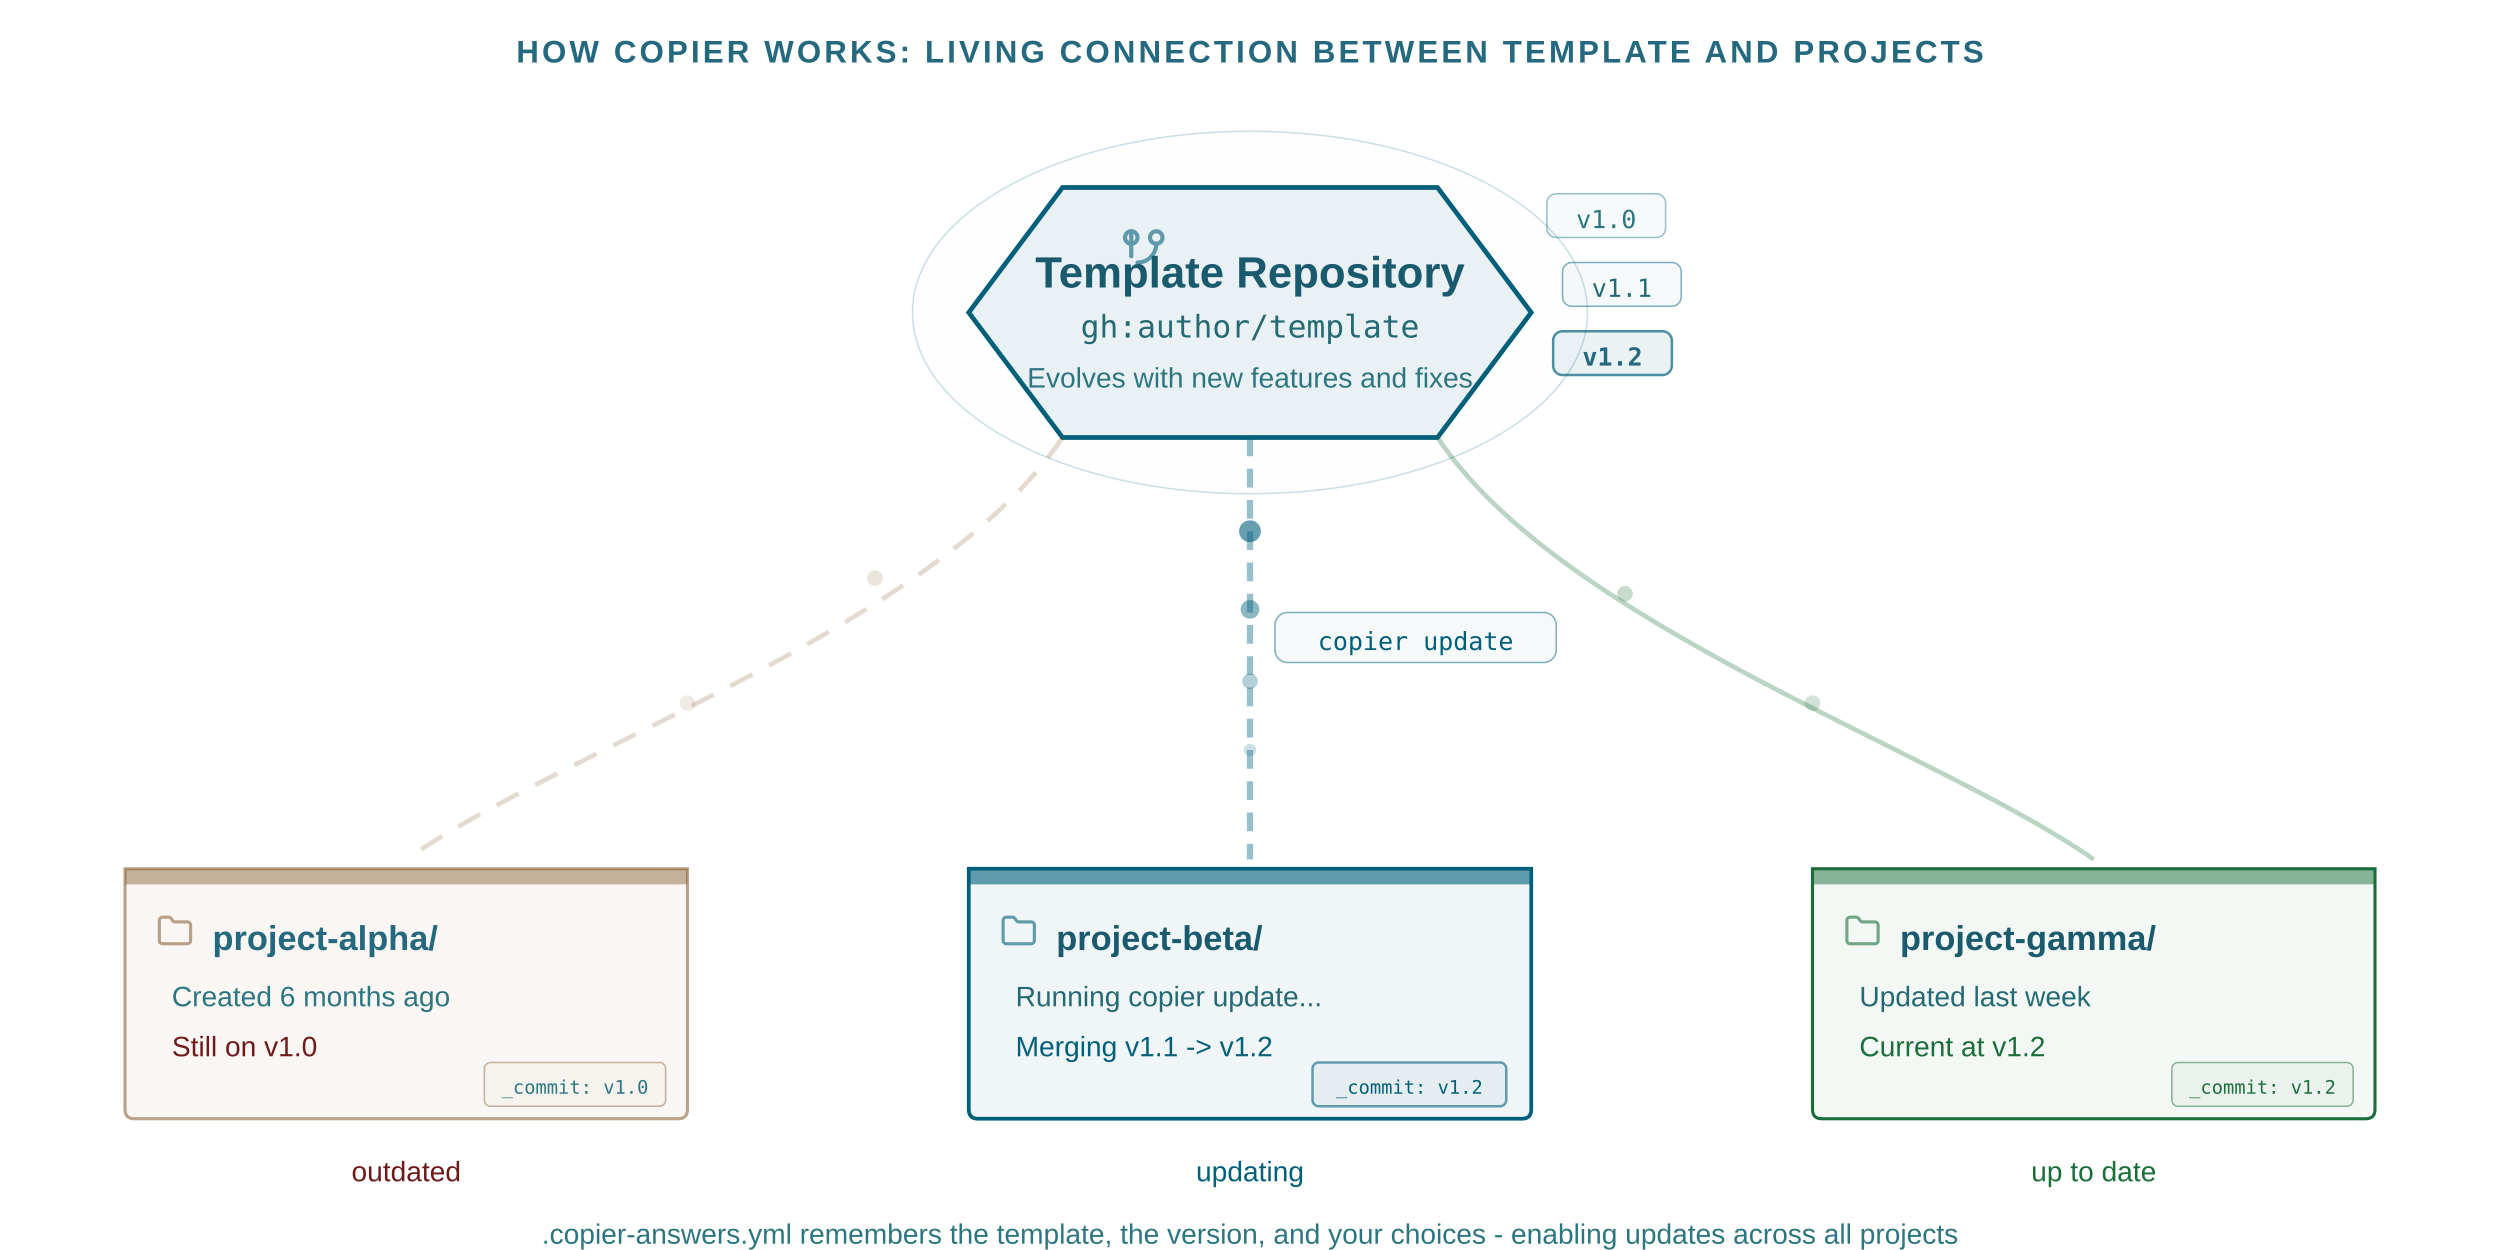
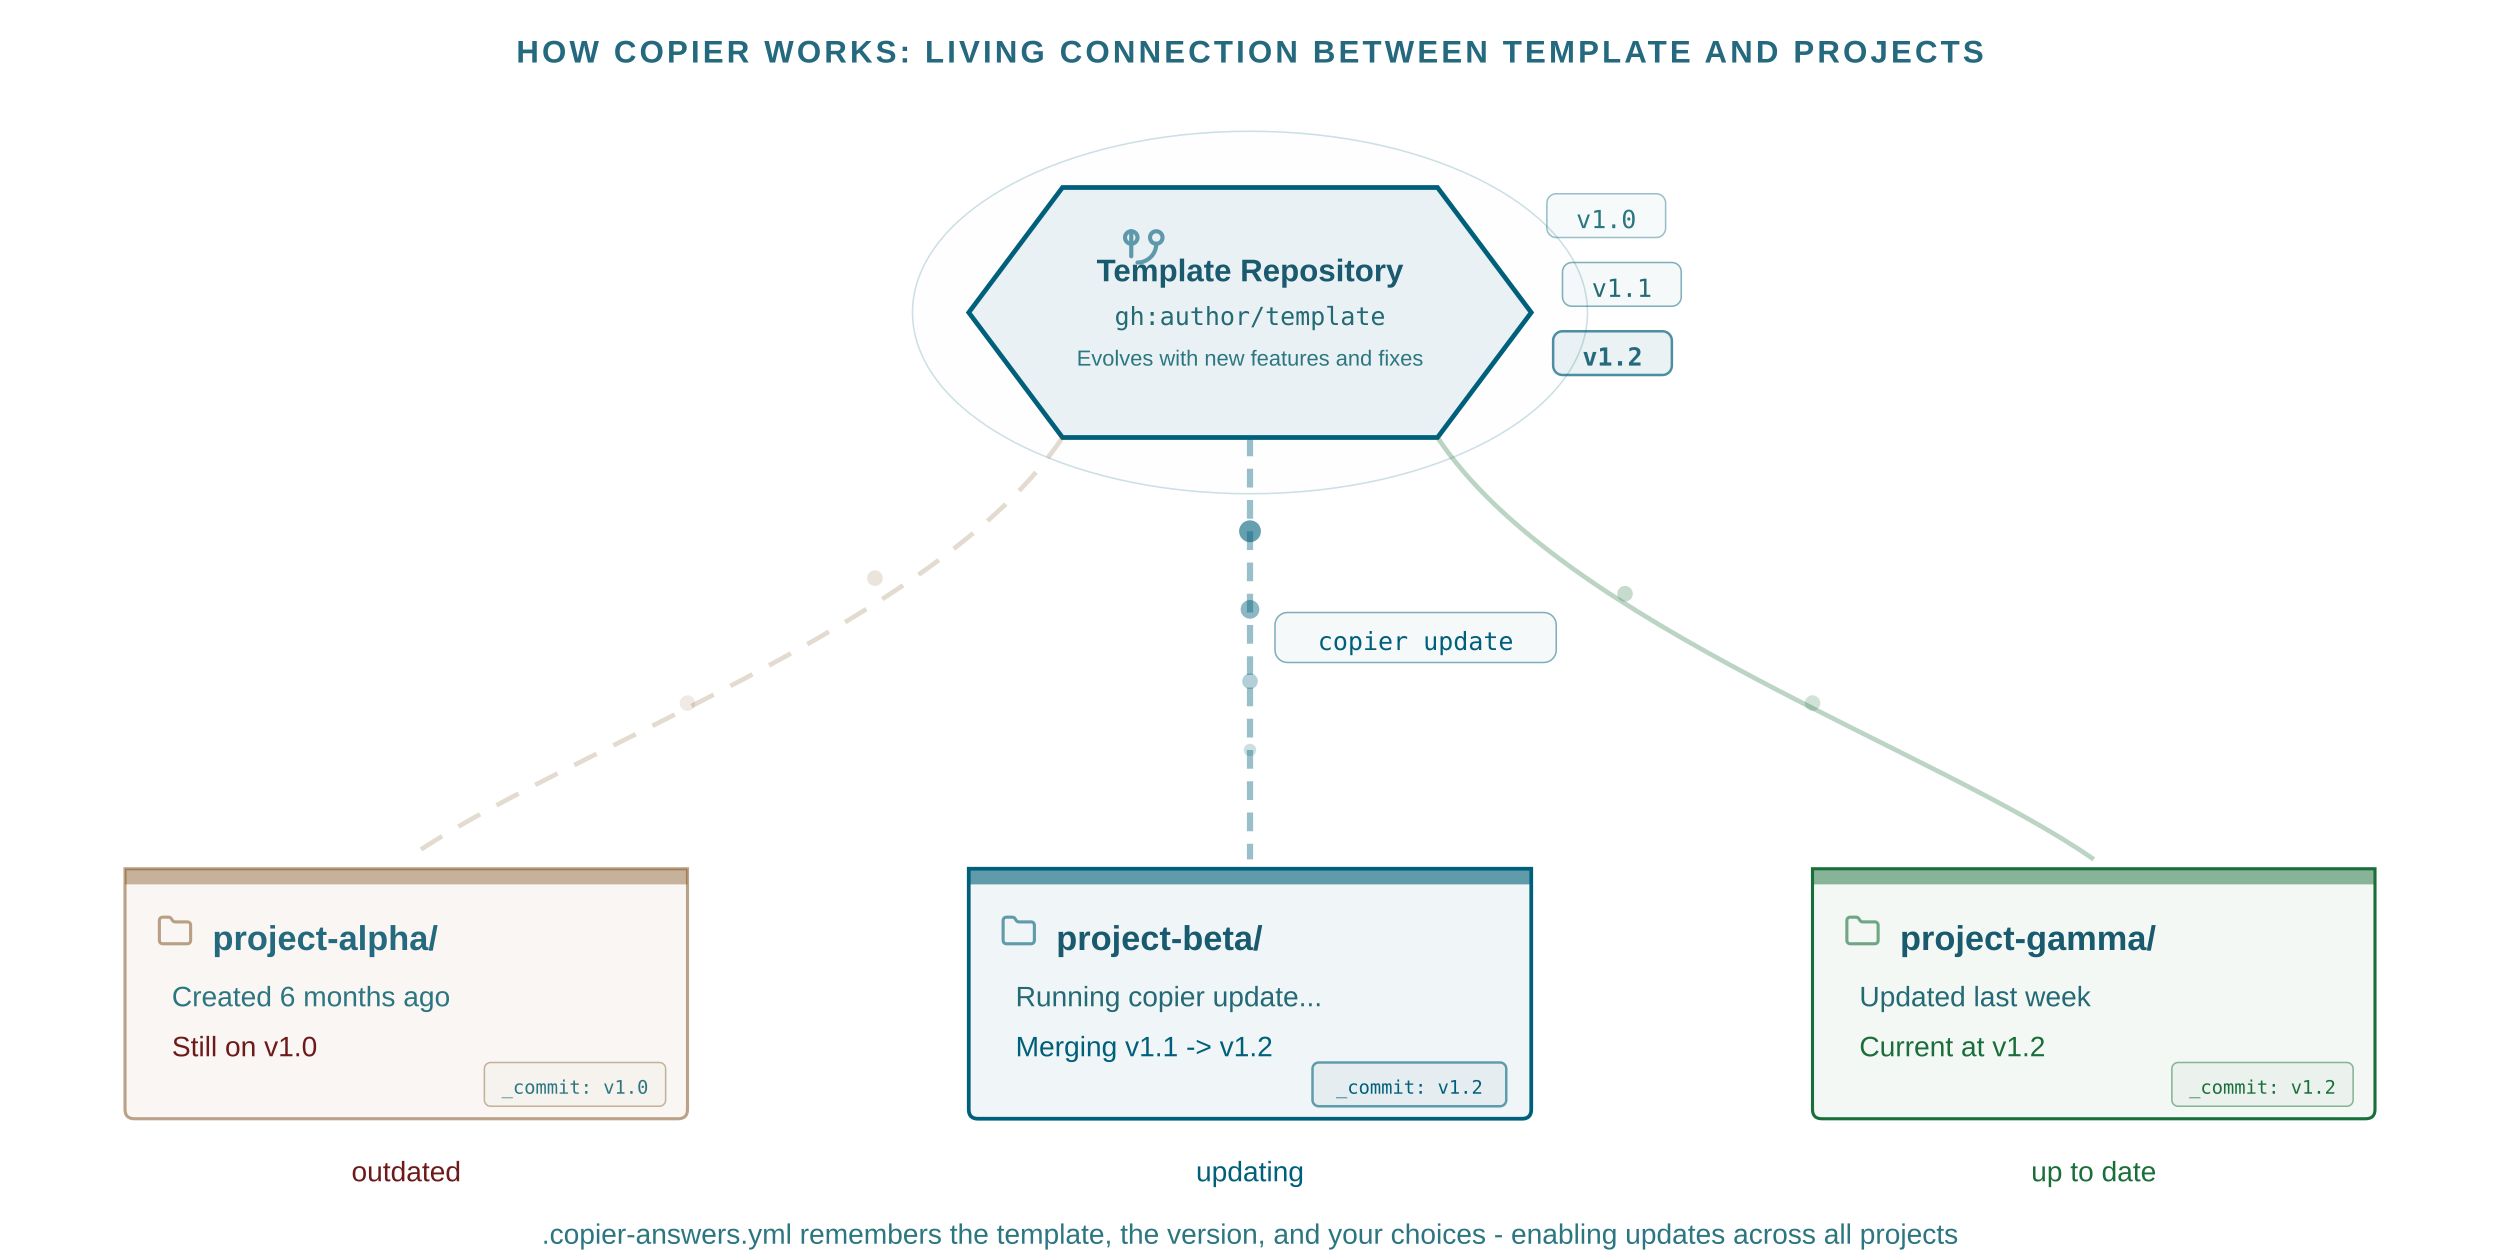
<svg xmlns="http://www.w3.org/2000/svg" viewBox="0 0 800 400">
  <style>
    .fg-1 { fill: #1a5a6e; }
    .fg-2 { fill: #24697e; }
    .fg-3 { fill: #236a74; }
    .fg-4 { fill: #2b7680; }
    .accent-1 { fill: #005f7a; }
    .accent-2 { fill: #7a4a15; }
    .status-yes { fill: #1a6e3a; }
    .status-no { fill: #6e1a1a; }
    @media (prefers-color-scheme: dark) {
      .fg-1 { fill: #b8e4f0; }
      .fg-2 { fill: #8fd4e6; }
      .fg-3 { fill: #5aafc5; }
      .fg-4 { fill: #4099b3; }
      .accent-1 { fill: #5cc8e0; }
      .accent-2 { fill: #d4a04a; }
      .status-yes { fill: #44cc77; }
      .status-no { fill: #e05555; }
    }
  </style>
  <rect width="800" height="400" fill="transparent" />
  <text x="400" y="20" font-family="Segoe UI, Arial, sans-serif" font-size="10" font-weight="600" text-anchor="middle" letter-spacing="1" class="fg-2">HOW COPIER WORKS: LIVING CONNECTION BETWEEN TEMPLATE AND PROJECTS</text>
  <g id="template-source">
    <ellipse cx="400" cy="100" rx="108" ry="58" fill="#005f7a" fill-opacity="0.03" stroke="#005f7a" stroke-width="0.5" opacity="0.2" />
    <polygon points="310,100 340,60 460,60 490,100 460,140 340,140" fill="#005f7a" fill-opacity="0.08" />
    <polygon points="310,100 340,60 460,60 490,100 460,140 340,140" fill="none" stroke="#005f7a" stroke-width="1.5" />
    <g transform="translate(358, 72) scale(0.667)" fill="none" stroke="#005f7a" stroke-width="2" stroke-linecap="round" stroke-linejoin="round" opacity="0.6">
      <line x1="6" y1="3" x2="6" y2="15" />
      <circle cx="18" cy="6" r="3" />
      <circle cx="6" cy="6" r="3" />
      <path d="M18 9a9 9 0 0 1-9 9" />
    </g>
-     <text x="400" y="92" font-family="Segoe UI, Arial, sans-serif" font-size="14" font-weight="700" text-anchor="middle" class="fg-1">Template Repository</text>
-     <text x="400" y="108" font-family="Consolas, monospace" font-size="10" text-anchor="middle" class="fg-3">gh:author/template</text>
-     <text x="400" y="124" font-family="Segoe UI, Arial, sans-serif" font-size="9" text-anchor="middle" class="fg-4">Evolves with new features and fixes</text>
+     <text x="400" y="90" font-family="Segoe UI, Arial, sans-serif" font-size="10" font-weight="700" text-anchor="middle" class="fg-1">Template Repository</text>
+     <text x="400" y="104" font-family="Consolas, monospace" font-size="8" text-anchor="middle" class="fg-3">gh:author/template</text>
+     <text x="400" y="117" font-family="Segoe UI, Arial, sans-serif" font-size="7" text-anchor="middle" class="fg-4">Evolves with new features and fixes</text>
    <g id="version-tags">
      <rect x="495" y="62" width="38" height="14" rx="3" fill="#005f7a" fill-opacity="0.08" stroke="#005f7a" stroke-width="0.5" opacity="0.4" />
      <text x="514" y="73" font-family="Consolas, monospace" font-size="8" text-anchor="middle" class="fg-4">v1.0</text>
      <rect x="500" y="84" width="38" height="14" rx="3" fill="#005f7a" fill-opacity="0.08" stroke="#005f7a" stroke-width="0.5" opacity="0.5" />
      <text x="519" y="95" font-family="Consolas, monospace" font-size="8" text-anchor="middle" class="fg-3">v1.1</text>
      <rect x="497" y="106" width="38" height="14" rx="3" fill="#005f7a" fill-opacity="0.12" stroke="#005f7a" stroke-width="0.8" opacity="0.7" />
      <text x="516" y="117" font-family="Consolas, monospace" font-size="8" font-weight="600" text-anchor="middle" class="fg-2">v1.2</text>
    </g>
  </g>
  <g id="pathways">
    <path d="M340,140 C300,200 180,240 130,275" fill="none" stroke="#7a4a15" stroke-width="1.5" stroke-dasharray="8,6" opacity="0.2" />
    <circle cx="280" cy="185" r="2.5" fill="#7a4a15" opacity="0.15" />
    <circle cx="220" cy="225" r="2.5" fill="#7a4a15" opacity="0.12" />
    <path d="M400,140 C400,200 400,240 400,275" fill="none" stroke="#005f7a" stroke-width="2" stroke-dasharray="6,4" opacity="0.4" />
    <circle cx="400" cy="170" r="3.5" fill="#005f7a" opacity="0.6" />
    <circle cx="400" cy="195" r="3" fill="#005f7a" opacity="0.45" />
    <circle cx="400" cy="218" r="2.5" fill="#005f7a" opacity="0.3" />
    <circle cx="400" cy="240" r="2" fill="#005f7a" opacity="0.2" />
    <rect x="408" y="196" width="90" height="16" rx="4" fill="#005f7a" fill-opacity="0.08" stroke="#005f7a" stroke-width="0.5" opacity="0.5" />
    <text x="453" y="208" font-family="Consolas, monospace" font-size="8" text-anchor="middle" class="accent-1">copier update</text>
    <path d="M460,140 C500,200 620,240 670,275" fill="none" stroke="#1a6e3a" stroke-width="1.5" opacity="0.3" />
    <circle cx="520" cy="190" r="2.5" fill="#1a6e3a" opacity="0.25" />
    <circle cx="580" cy="225" r="2.5" fill="#1a6e3a" opacity="0.2" />
  </g>
  <g id="project-a">
    <path d="M40,278 H220 V355 Q220,358 217,358 H43 Q40,358 40,355 Z" fill="#7a4a15" fill-opacity="0.05" />
    <path d="M40,278 H220 V355 Q220,358 217,358 H43 Q40,358 40,355 Z" fill="none" stroke="#7a4a15" stroke-width="1" opacity="0.5" />
    <rect x="40" y="278" width="180" height="5" fill="#7a4a15" opacity="0.4" />
    <g transform="translate(50, 292) scale(0.5)" fill="none" stroke="#7a4a15" stroke-width="2" stroke-linecap="round" stroke-linejoin="round" opacity="0.5">
      <path d="M20 20a2 2 0 0 0 2-2V8a2 2 0 0 0-2-2h-7.9a2 2 0 0 1-1.69-.9L9.6 3.9A2 2 0 0 0 7.93 3H4a2 2 0 0 0-2 2v13a2 2 0 0 0 2 2Z" />
    </g>
    <text x="68" y="304" font-family="Segoe UI, Arial, sans-serif" font-size="11" font-weight="600" class="fg-2">project-alpha/</text>
    <text x="55" y="322" font-family="Segoe UI, Arial, sans-serif" font-size="9" class="fg-4">Created 6 months ago</text>
    <text x="55" y="338" font-family="Segoe UI, Arial, sans-serif" font-size="9" class="status-no">Still on v1.0</text>
    <rect x="155" y="340" width="58" height="14" rx="2" fill="#7a4a15" fill-opacity="0.06" stroke="#7a4a15" stroke-width="0.5" opacity="0.4" />
    <text x="184" y="350" font-family="Consolas, monospace" font-size="6" text-anchor="middle" class="fg-4">_commit: v1.0</text>
    <text x="130" y="378" font-family="Segoe UI, Arial, sans-serif" font-size="9" text-anchor="middle" class="status-no">outdated</text>
  </g>
  <g id="project-b">
    <path d="M310,278 H490 V355 Q490,358 487,358 H313 Q310,358 310,355 Z" fill="#005f7a" fill-opacity="0.06" />
    <path d="M310,278 H490 V355 Q490,358 487,358 H313 Q310,358 310,355 Z" fill="none" stroke="#005f7a" stroke-width="1.2" />
    <rect x="310" y="278" width="180" height="5" fill="#005f7a" opacity="0.6" />
    <g transform="translate(320, 292) scale(0.5)" fill="none" stroke="#005f7a" stroke-width="2" stroke-linecap="round" stroke-linejoin="round" opacity="0.6">
      <path d="M20 20a2 2 0 0 0 2-2V8a2 2 0 0 0-2-2h-7.9a2 2 0 0 1-1.69-.9L9.6 3.9A2 2 0 0 0 7.93 3H4a2 2 0 0 0-2 2v13a2 2 0 0 0 2 2Z" />
    </g>
    <text x="338" y="304" font-family="Segoe UI, Arial, sans-serif" font-size="11" font-weight="600" class="fg-1">project-beta/</text>
    <text x="325" y="322" font-family="Segoe UI, Arial, sans-serif" font-size="9" class="fg-3">Running copier update...</text>
    <text x="325" y="338" font-family="Segoe UI, Arial, sans-serif" font-size="9" class="accent-1">Merging v1.1 -&gt; v1.2</text>
    <rect x="420" y="340" width="62" height="14" rx="2" fill="#005f7a" fill-opacity="0.08" stroke="#005f7a" stroke-width="0.8" opacity="0.6" />
    <text x="451" y="350" font-family="Consolas, monospace" font-size="6" text-anchor="middle" class="accent-1">_commit: v1.2</text>
    <text x="400" y="378" font-family="Segoe UI, Arial, sans-serif" font-size="9" text-anchor="middle" class="accent-1">updating</text>
  </g>
  <g id="project-c">
    <path d="M580,278 H760 V355 Q760,358 757,358 H583 Q580,358 580,355 Z" fill="#1a6e3a" fill-opacity="0.05" />
    <path d="M580,278 H760 V355 Q760,358 757,358 H583 Q580,358 580,355 Z" fill="none" stroke="#1a6e3a" stroke-width="1" />
    <rect x="580" y="278" width="180" height="5" fill="#1a6e3a" opacity="0.5" />
    <g transform="translate(590, 292) scale(0.5)" fill="none" stroke="#1a6e3a" stroke-width="2" stroke-linecap="round" stroke-linejoin="round" opacity="0.6">
      <path d="M20 20a2 2 0 0 0 2-2V8a2 2 0 0 0-2-2h-7.9a2 2 0 0 1-1.69-.9L9.6 3.9A2 2 0 0 0 7.93 3H4a2 2 0 0 0-2 2v13a2 2 0 0 0 2 2Z" />
    </g>
    <text x="608" y="304" font-family="Segoe UI, Arial, sans-serif" font-size="11" font-weight="600" class="fg-1">project-gamma/</text>
    <text x="595" y="322" font-family="Segoe UI, Arial, sans-serif" font-size="9" class="fg-3">Updated last week</text>
    <text x="595" y="338" font-family="Segoe UI, Arial, sans-serif" font-size="9" class="status-yes">Current at v1.2</text>
    <rect x="695" y="340" width="58" height="14" rx="2" fill="#1a6e3a" fill-opacity="0.08" stroke="#1a6e3a" stroke-width="0.5" opacity="0.5" />
    <text x="724" y="350" font-family="Consolas, monospace" font-size="6" text-anchor="middle" class="status-yes">_commit: v1.2</text>
    <text x="670" y="378" font-family="Segoe UI, Arial, sans-serif" font-size="9" text-anchor="middle" class="status-yes">up to date</text>
  </g>
  <g id="legend">
    <text x="400" y="398" font-family="Segoe UI, Arial, sans-serif" font-size="9" text-anchor="middle" class="fg-4">.copier-answers.yml remembers the template, the version, and your choices - enabling updates across all projects</text>
  </g>
</svg>
